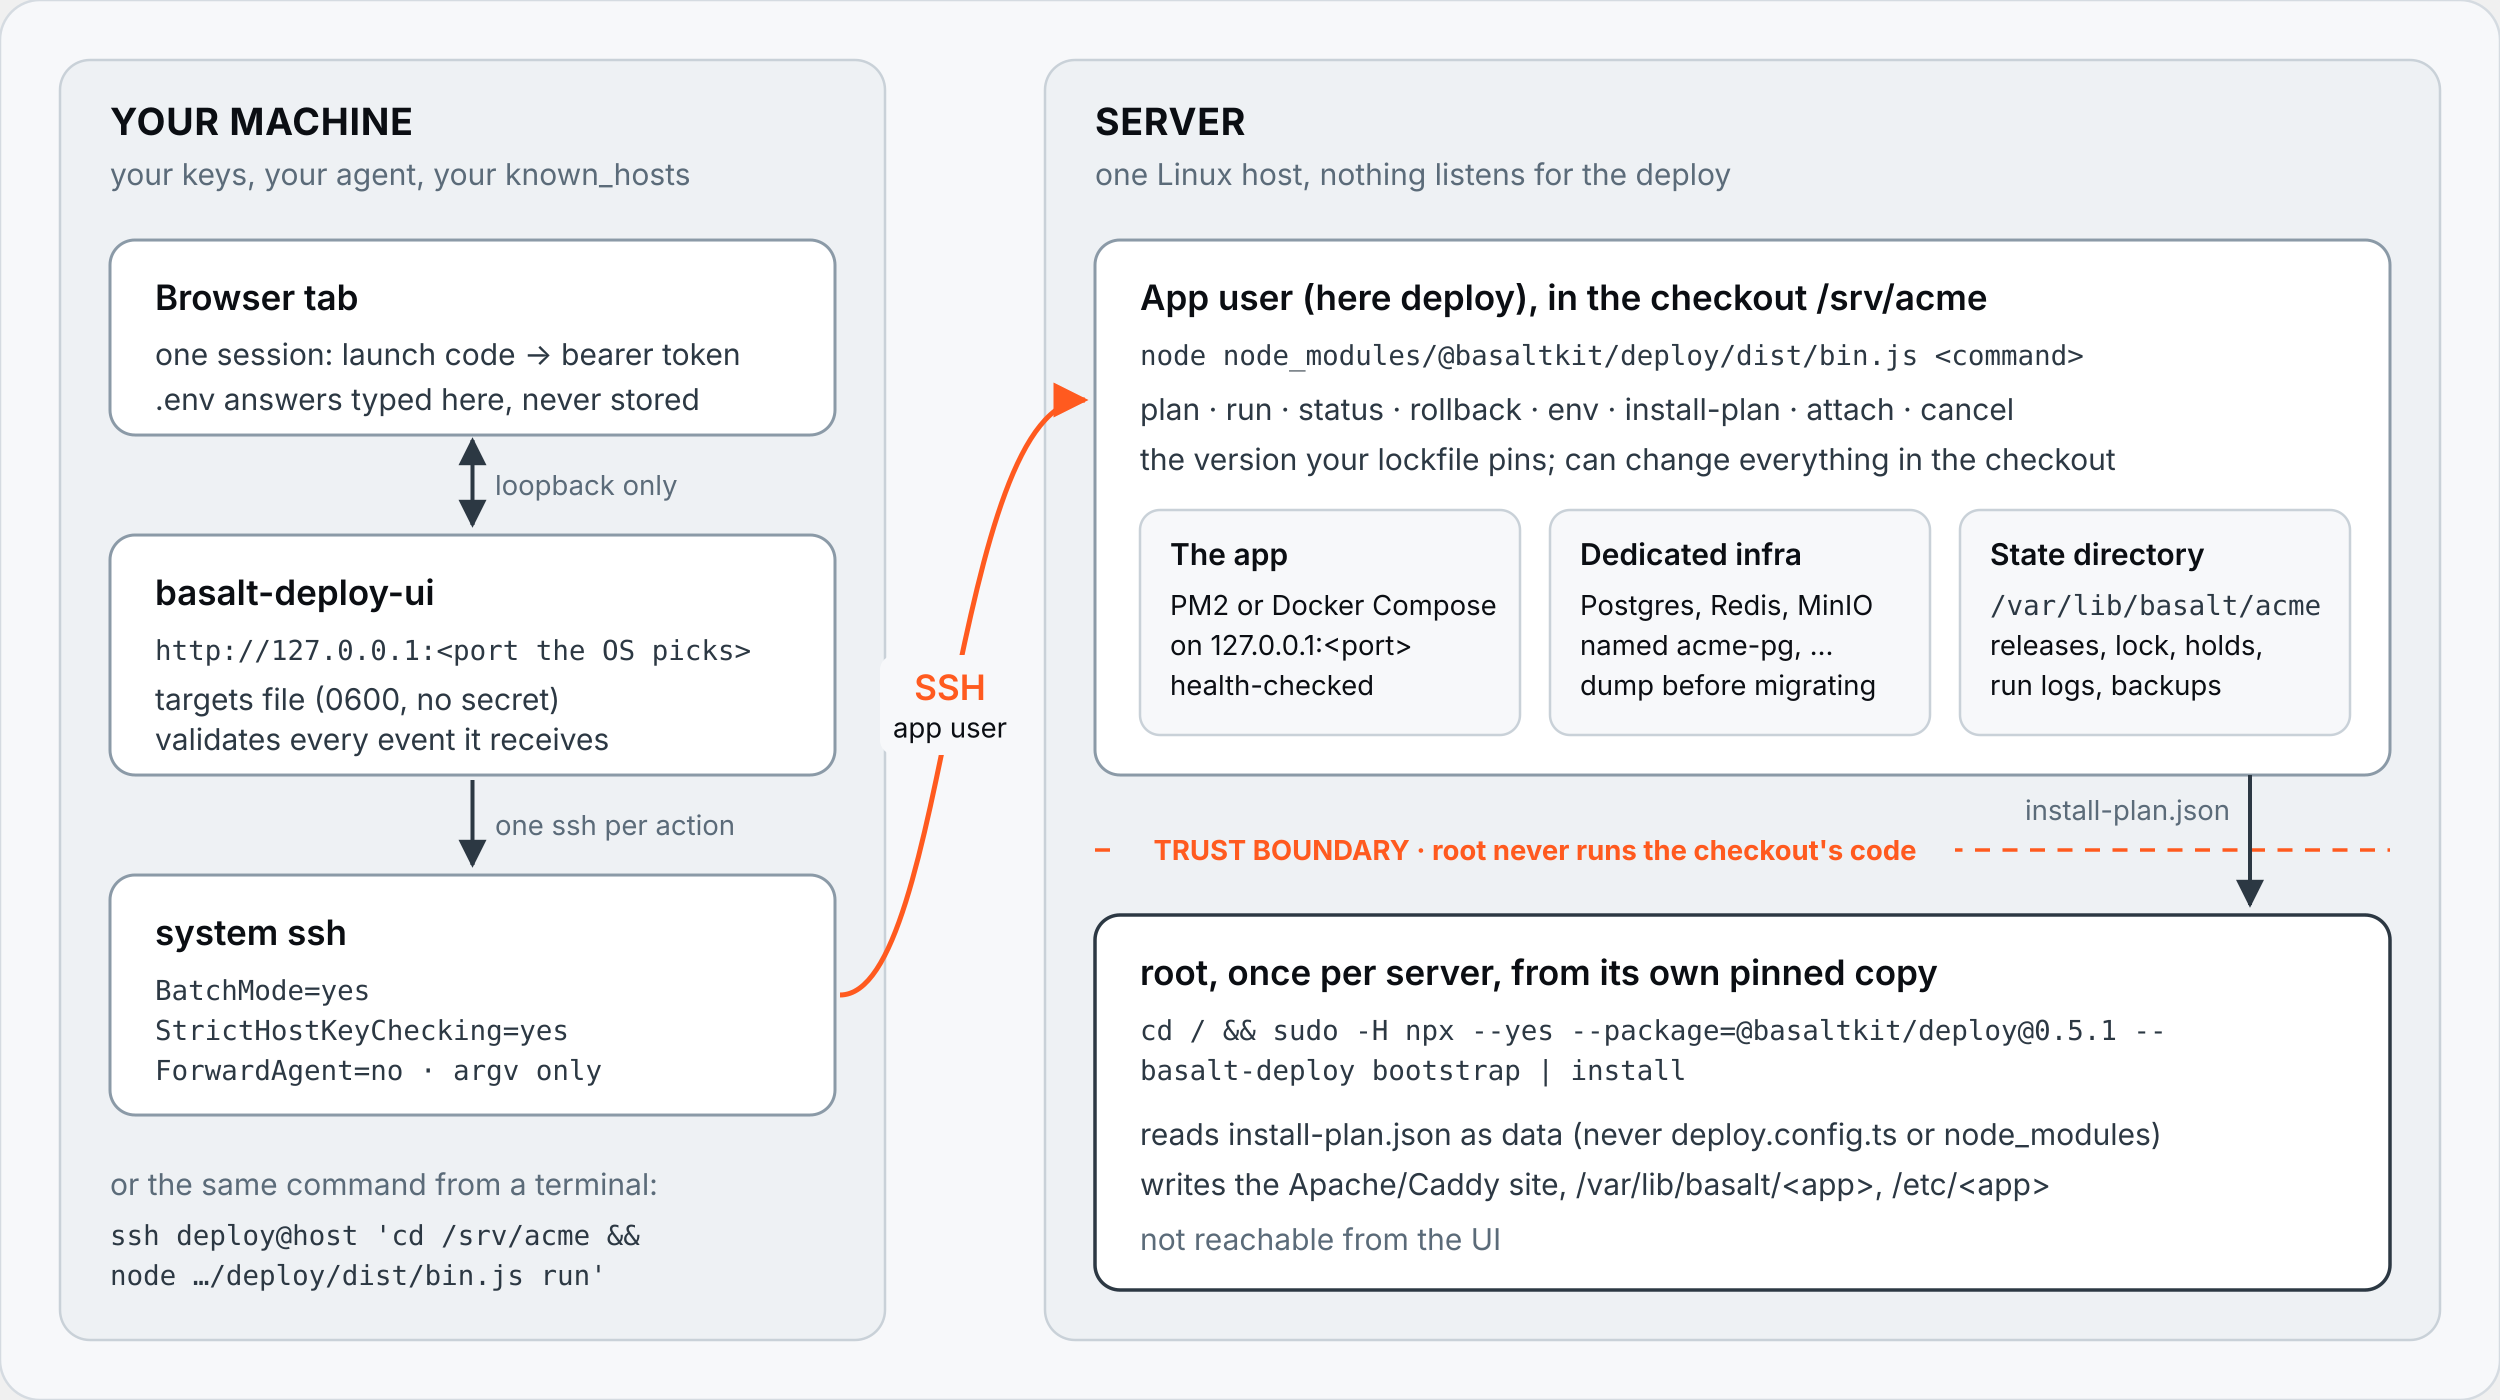
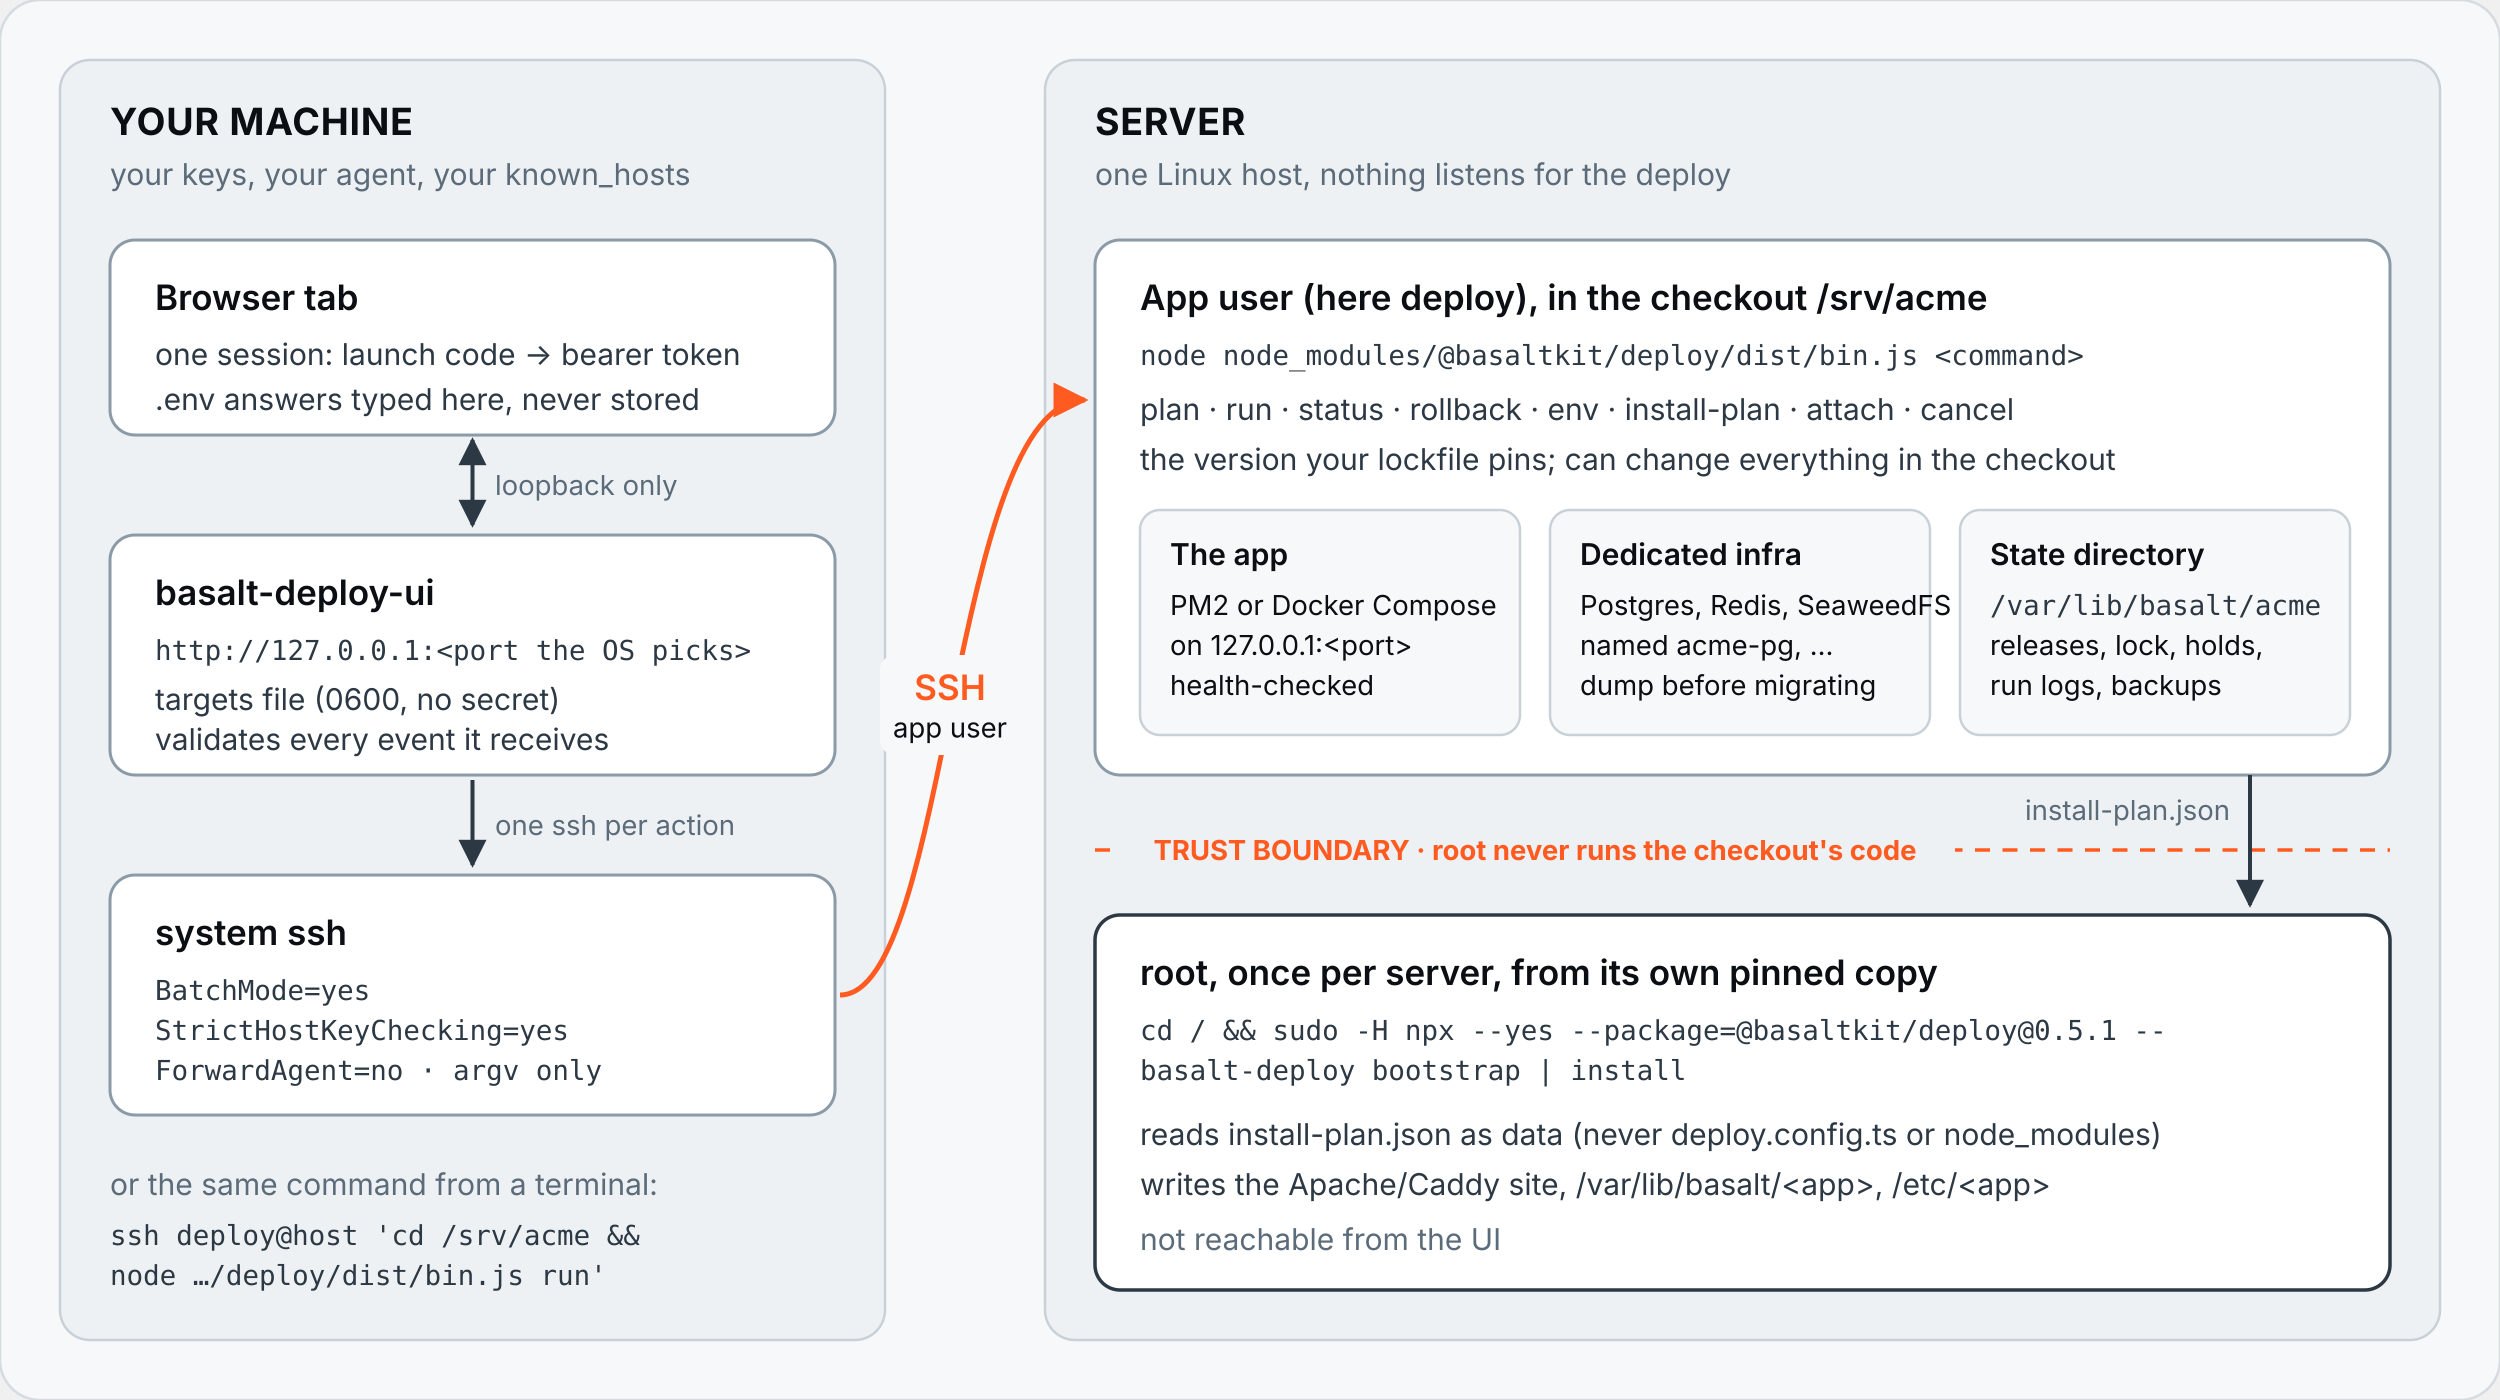
<svg xmlns="http://www.w3.org/2000/svg" viewBox="0 0 1000 560" width="1000" height="560" role="img" aria-labelledby="t d">
  <defs>
    <marker id="arrow" viewBox="0 0 10 10" refX="9" refY="5" markerWidth="7" markerHeight="7" orient="auto-start-reverse">
      <path d="M0 0 L10 5 L0 10 z" fill="#2C3843" />
    </marker>
    <marker id="arrow-m" viewBox="0 0 10 10" refX="9" refY="5" markerWidth="7" markerHeight="7" orient="auto-start-reverse">
      <path d="M0 0 L10 5 L0 10 z" fill="#FF5A1F" />
    </marker>
    <style>
      .t { font-family: Inter, ui-sans-serif, system-ui, -apple-system, "Segoe UI", sans-serif; fill: #0B0E13; }
      .m { font-family: ui-monospace, SFMono-Regular, Menlo, Consolas, monospace; fill: #2C3843; }
      .h { font-size: 15px; font-weight: 700; letter-spacing: .02em; }
      .b { font-size: 14px; font-weight: 600; }
      .s { font-size: 12px; fill: #2C3843; }
      .xs { font-size: 11px; }
      .muted { fill: #5B6B79; }
      .box { fill: #FFFFFF; stroke: #8B9AA7; stroke-width: 1.2; }
      .zone { fill: #EEF1F4; stroke: #C9D1D8; stroke-width: 1; }
      .root { fill: #FFFFFF; stroke: #2C3843; stroke-width: 1.4; }
      .line { stroke: #2C3843; stroke-width: 1.6; fill: none; }
      .hot { stroke: #FF5A1F; stroke-width: 2; fill: none; }
      .dash { stroke: #FF5A1F; stroke-width: 1.4; stroke-dasharray: 6 5; fill: none; }
    </style>
  </defs>
  <rect x="0" y="0" width="1000" height="560" rx="16" fill="#F7F8FA" stroke="#D5DBE1" />
  <rect class="zone" x="24" y="24" width="330" height="512" rx="12" />
  <text class="t h" x="44" y="54">YOUR MACHINE</text>
  <text class="t s muted" x="44" y="74">your keys, your agent, your known_hosts</text>
  <rect class="box" x="44" y="96" width="290" height="78" rx="10" />
  <text class="t b" x="62" y="124">Browser tab</text>
  <text class="t s" x="62" y="146">one session: launch code → bearer token</text>
  <text class="t s" x="62" y="164">.env answers typed here, never stored</text>
  <rect class="box" x="44" y="214" width="290" height="96" rx="10" />
  <text class="t b" x="62" y="242">basalt-deploy-ui</text>
  <text class="m xs" x="62" y="264">http://127.0.0.1:&lt;port the OS picks&gt;</text>
  <text class="t s" x="62" y="284">targets file (0600, no secret)</text>
  <text class="t s" x="62" y="300">validates every event it receives</text>
  <rect class="box" x="44" y="350" width="290" height="96" rx="10" />
  <text class="t b" x="62" y="378">system ssh</text>
  <text class="m xs" x="62" y="400">BatchMode=yes</text>
  <text class="m xs" x="62" y="416">StrictHostKeyChecking=yes</text>
  <text class="m xs" x="62" y="432">ForwardAgent=no · argv only</text>
  <text class="t s muted" x="44" y="478">or the same command from a terminal:</text>
  <text class="m xs" x="44" y="498">ssh deploy@host 'cd /srv/acme &amp;&amp;</text>
  <text class="m xs" x="44" y="514">node …/deploy/dist/bin.js run'</text>
  <line class="line" x1="189" y1="176" x2="189" y2="210" marker-start="url(#arrow)" marker-end="url(#arrow)" />
  <text class="t xs muted" x="198" y="198">loopback only</text>
  <line class="line" x1="189" y1="312" x2="189" y2="346" marker-end="url(#arrow)" />
  <text class="t xs muted" x="198" y="334">one ssh per action</text>
  <rect class="zone" x="418" y="24" width="558" height="512" rx="12" />
  <text class="t h" x="438" y="54">SERVER</text>
  <text class="t s muted" x="438" y="74">one Linux host, nothing listens for the deploy</text>
  <rect class="box" x="438" y="96" width="518" height="214" rx="10" />
  <text class="t b" x="456" y="124">App user (here deploy), in the checkout /srv/acme</text>
  <text class="m xs" x="456" y="146">node node_modules/@basaltkit/deploy/dist/bin.js &lt;command&gt;</text>
  <text class="t s" x="456" y="168">plan · run · status · rollback · env · install-plan · attach · cancel</text>
  <text class="t s" x="456" y="188">the version your lockfile pins; can change everything in the checkout</text>
  <rect x="456" y="204" width="152" height="90" rx="8" fill="#F7F8FA" stroke="#C9D1D8" />
  <text class="t s" x="468" y="226" style="font-weight:600;fill:#0B0E13">The app</text>
  <text class="t xs" x="468" y="246">PM2 or Docker Compose</text>
  <text class="t xs" x="468" y="262">on 127.0.0.1:&lt;port&gt;</text>
  <text class="t xs" x="468" y="278">health-checked</text>
  <rect x="620" y="204" width="152" height="90" rx="8" fill="#F7F8FA" stroke="#C9D1D8" />
  <text class="t s" x="632" y="226" style="font-weight:600;fill:#0B0E13">Dedicated infra</text>
-   <text class="t xs" x="632" y="246">Postgres, Redis, MinIO</text>
+   <text class="t xs" x="632" y="246">Postgres, Redis, SeaweedFS</text>
  <text class="t xs" x="632" y="262">named acme-pg, …</text>
  <text class="t xs" x="632" y="278">dump before migrating</text>
  <rect x="784" y="204" width="156" height="90" rx="8" fill="#F7F8FA" stroke="#C9D1D8" />
  <text class="t s" x="796" y="226" style="font-weight:600;fill:#0B0E13">State directory</text>
  <text class="m xs" x="796" y="246">/var/lib/basalt/acme</text>
  <text class="t xs" x="796" y="262">releases, lock, holds,</text>
  <text class="t xs" x="796" y="278">run logs, backups</text>
  <line class="dash" x1="438" y1="340" x2="956" y2="340" />
  <rect x="446" y="330" width="336" height="20" rx="4" fill="#EEF1F4" />
  <text class="t xs" x="614" y="344" text-anchor="middle" style="fill:#FF5A1F;font-weight:700">TRUST BOUNDARY · root never runs the checkout's code</text>
  <rect class="root" x="438" y="366" width="518" height="150" rx="10" />
  <text class="t b" x="456" y="394">root, once per server, from its own pinned copy</text>
  <text class="m xs" x="456" y="416">cd / &amp;&amp; sudo -H npx --yes --package=@basaltkit/deploy@0.5.1 --</text>
  <text class="m xs" x="456" y="432">  basalt-deploy bootstrap | install</text>
  <text class="t s" x="456" y="458">reads install-plan.json as data (never deploy.config.ts or node_modules)</text>
  <text class="t s" x="456" y="478">writes the Apache/Caddy site, /var/lib/basalt/&lt;app&gt;, /etc/&lt;app&gt;</text>
  <text class="t s muted" x="456" y="500">not reachable from the UI</text>
  <line class="line" x1="900" y1="310" x2="900" y2="362" marker-end="url(#arrow)" />
  <text class="t xs muted" x="892" y="328" text-anchor="end">install-plan.json</text>
  <path class="hot" d="M336 398 C 380 398, 380 160, 434 160" marker-end="url(#arrow-m)" />
  <rect x="352" y="262" width="56" height="40" rx="6" fill="#F7F8FA" />
  <text class="t b" x="380" y="280" text-anchor="middle" style="fill:#FF5A1F">SSH</text>
  <text class="t xs" x="380" y="295" text-anchor="middle">app user</text>
</svg>
